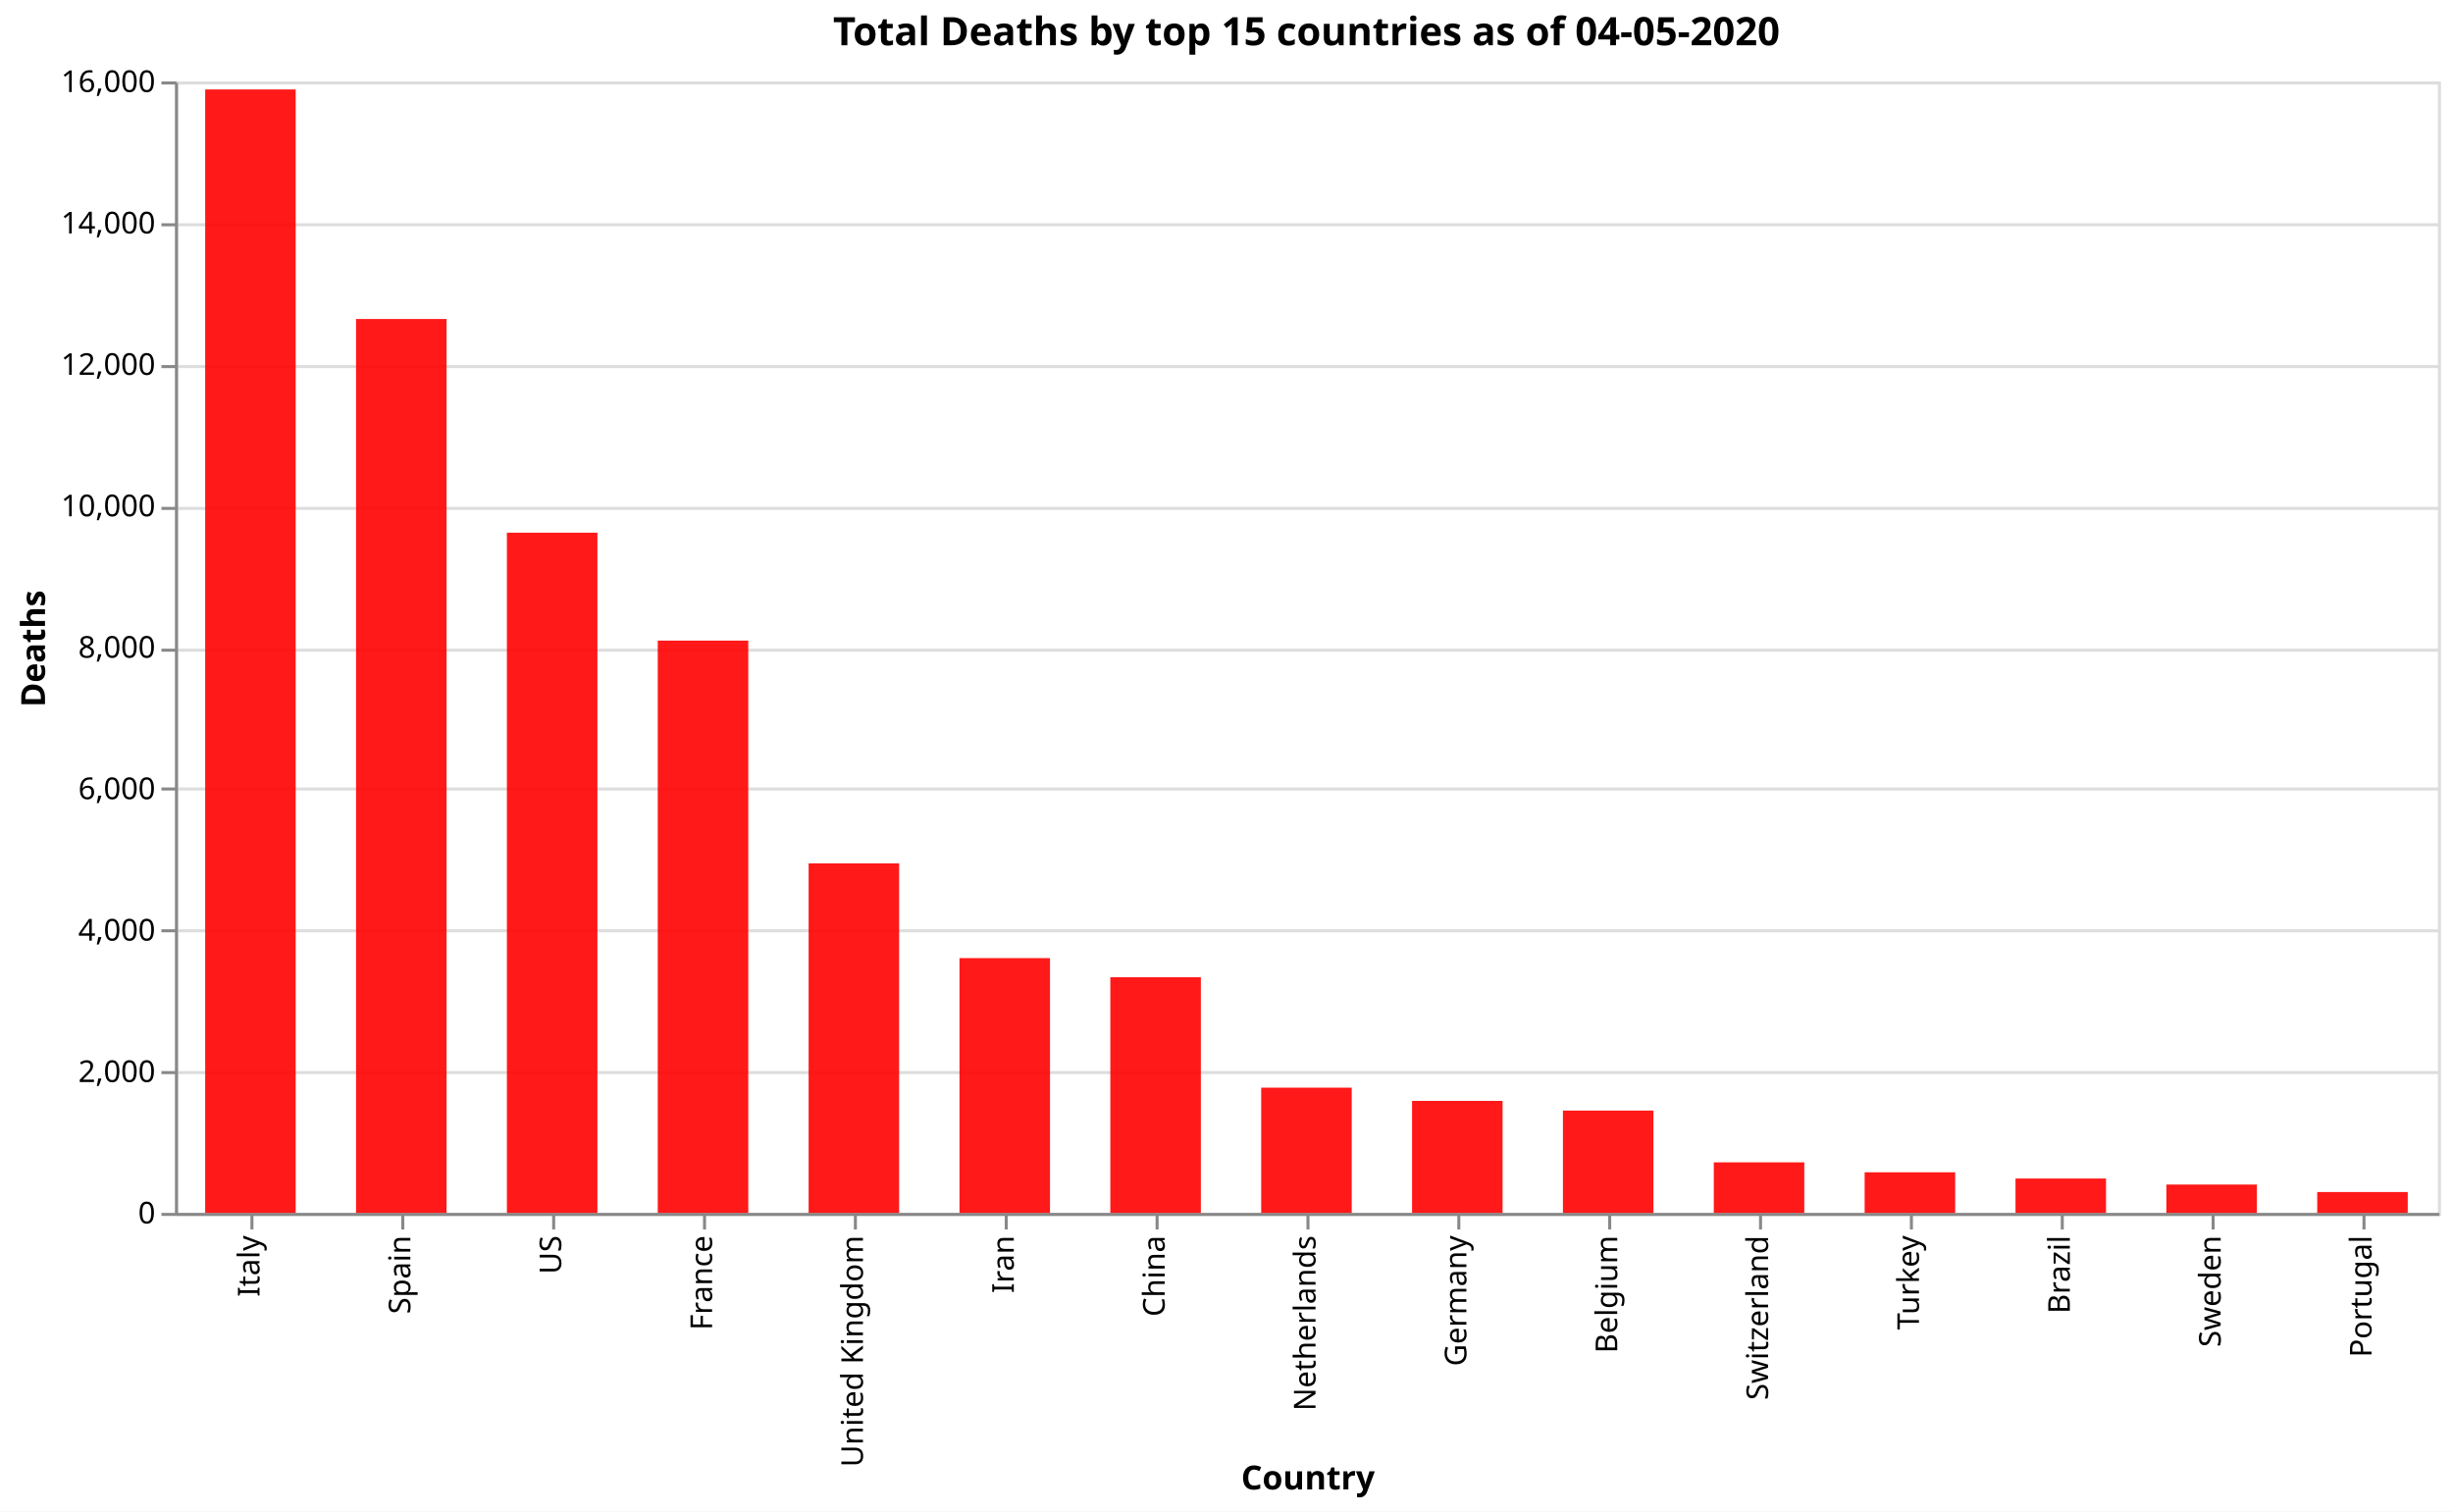
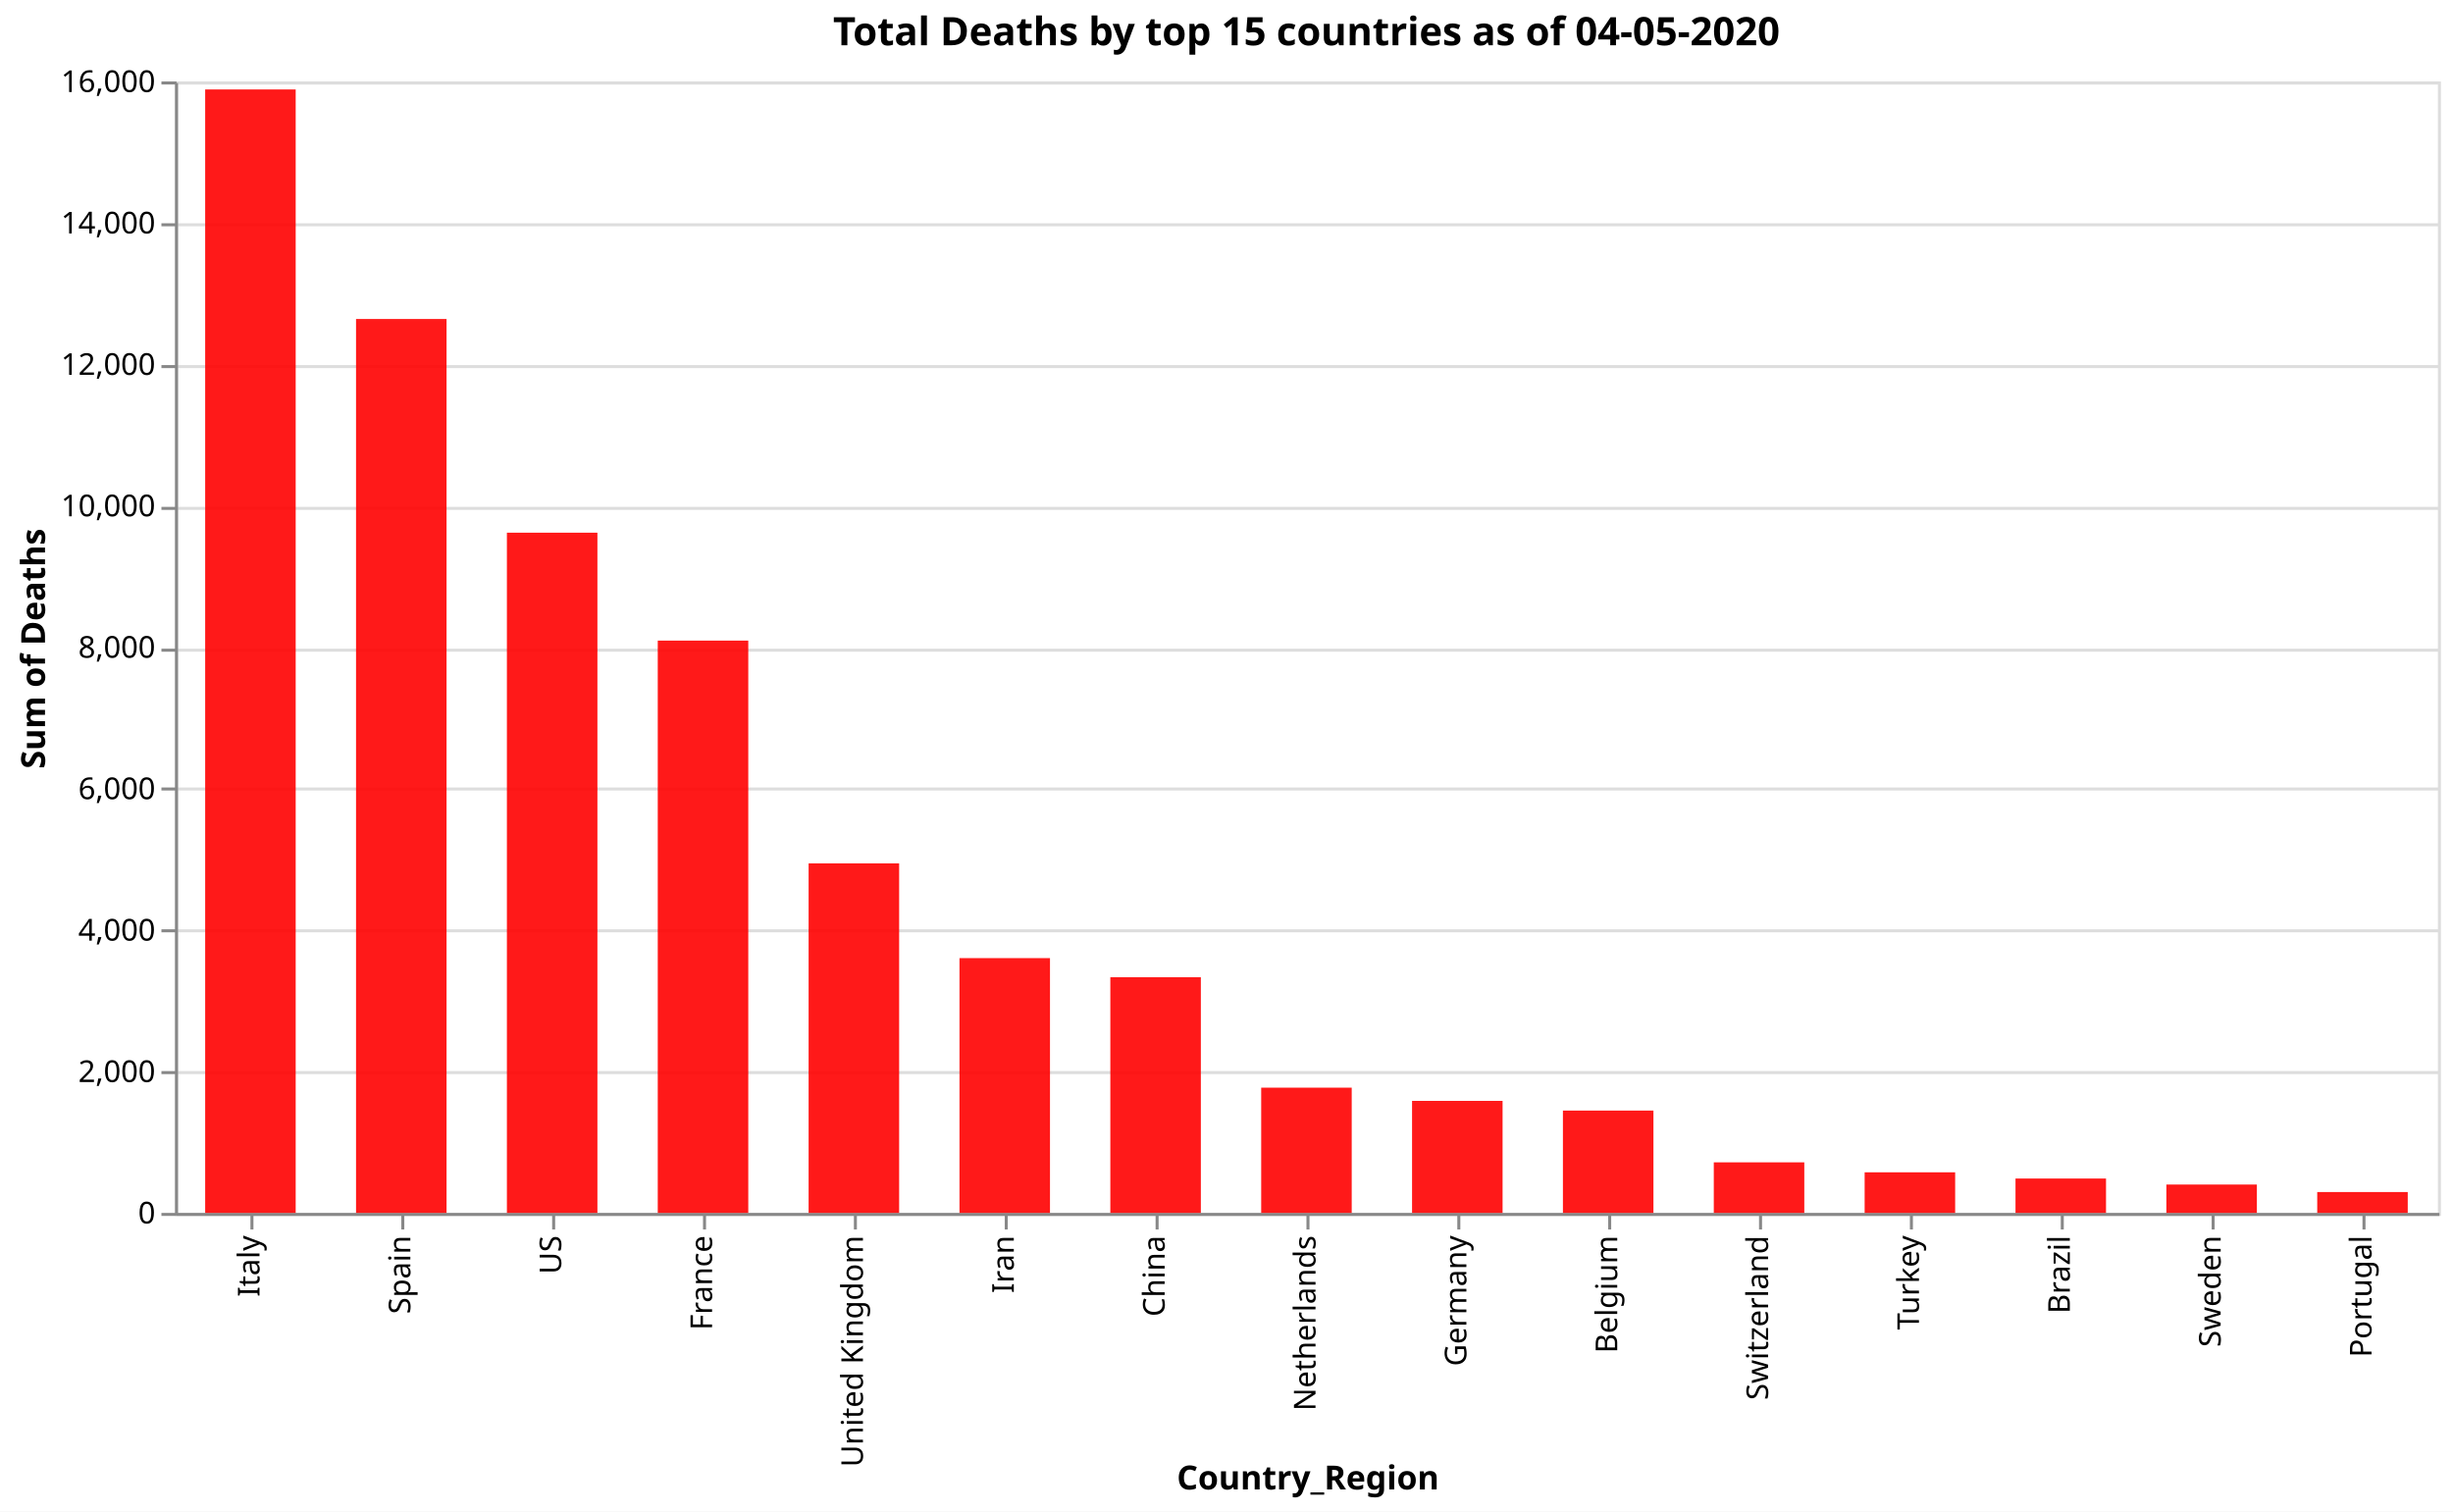
<svg xmlns="http://www.w3.org/2000/svg" class="marks" width="813" height="501" viewBox="0 0 813 501" version="1.1">
  <rect width="813" height="501" style="fill: white;" />
  <g transform="translate(58,27)">
    <g class="mark-group role-frame root">
      <g transform="translate(0,0)">
        <path class="background" d="M0.5,0.5h750v375h-750Z" style="fill: none; stroke: #ddd;" />
        <g>
          <g class="mark-group role-axis">
            <g transform="translate(0.5,0.5)">
              <path class="background" d="M0,0h0v0h0Z" style="pointer-events: none; fill: none;" />
              <g>
                <g class="mark-rule role-axis-grid" style="pointer-events: none;">
                  <line transform="translate(0,375)" x2="750" y2="0" style="fill: none; stroke: #ddd; stroke-width: 1; opacity: 1;" />
                  <line transform="translate(0,328)" x2="750" y2="0" style="fill: none; stroke: #ddd; stroke-width: 1; opacity: 1;" />
                  <line transform="translate(0,281)" x2="750" y2="0" style="fill: none; stroke: #ddd; stroke-width: 1; opacity: 1;" />
                  <line transform="translate(0,234)" x2="750" y2="0" style="fill: none; stroke: #ddd; stroke-width: 1; opacity: 1;" />
                  <line transform="translate(0,188)" x2="750" y2="0" style="fill: none; stroke: #ddd; stroke-width: 1; opacity: 1;" />
                  <line transform="translate(0,141)" x2="750" y2="0" style="fill: none; stroke: #ddd; stroke-width: 1; opacity: 1;" />
                  <line transform="translate(0,94)" x2="750" y2="0" style="fill: none; stroke: #ddd; stroke-width: 1; opacity: 1;" />
                  <line transform="translate(0,47)" x2="750" y2="0" style="fill: none; stroke: #ddd; stroke-width: 1; opacity: 1;" />
                  <line transform="translate(0,0)" x2="750" y2="0" style="fill: none; stroke: #ddd; stroke-width: 1; opacity: 1;" />
                </g>
              </g>
              <path class="foreground" d="" style="pointer-events: none; display: none; fill: none;" />
            </g>
          </g>
          <g class="mark-group role-axis">
            <g transform="translate(0.5,375.5)">
              <path class="background" d="M0,0h0v0h0Z" style="pointer-events: none; fill: none;" />
              <g>
                <g class="mark-rule role-axis-tick" style="pointer-events: none;">
                  <line transform="translate(25,0)" x2="0" y2="5" style="fill: none; stroke: #888; stroke-width: 1; opacity: 1;" />
                  <line transform="translate(75,0)" x2="0" y2="5" style="fill: none; stroke: #888; stroke-width: 1; opacity: 1;" />
                  <line transform="translate(125,0)" x2="0" y2="5" style="fill: none; stroke: #888; stroke-width: 1; opacity: 1;" />
                  <line transform="translate(175,0)" x2="0" y2="5" style="fill: none; stroke: #888; stroke-width: 1; opacity: 1;" />
                  <line transform="translate(225,0)" x2="0" y2="5" style="fill: none; stroke: #888; stroke-width: 1; opacity: 1;" />
                  <line transform="translate(275,0)" x2="0" y2="5" style="fill: none; stroke: #888; stroke-width: 1; opacity: 1;" />
                  <line transform="translate(325,0)" x2="0" y2="5" style="fill: none; stroke: #888; stroke-width: 1; opacity: 1;" />
                  <line transform="translate(375,0)" x2="0" y2="5" style="fill: none; stroke: #888; stroke-width: 1; opacity: 1;" />
                  <line transform="translate(425,0)" x2="0" y2="5" style="fill: none; stroke: #888; stroke-width: 1; opacity: 1;" />
                  <line transform="translate(475,0)" x2="0" y2="5" style="fill: none; stroke: #888; stroke-width: 1; opacity: 1;" />
                  <line transform="translate(525,0)" x2="0" y2="5" style="fill: none; stroke: #888; stroke-width: 1; opacity: 1;" />
                  <line transform="translate(575,0)" x2="0" y2="5" style="fill: none; stroke: #888; stroke-width: 1; opacity: 1;" />
                  <line transform="translate(625,0)" x2="0" y2="5" style="fill: none; stroke: #888; stroke-width: 1; opacity: 1;" />
                  <line transform="translate(675,0)" x2="0" y2="5" style="fill: none; stroke: #888; stroke-width: 1; opacity: 1;" />
                  <line transform="translate(725,0)" x2="0" y2="5" style="fill: none; stroke: #888; stroke-width: 1; opacity: 1;" />
                </g>
                <g class="mark-text role-axis-label" style="pointer-events: none;">
                  <text text-anchor="end" transform="translate(24.5,7) rotate(270) translate(0,3)" style="font-family: sans-serif; font-size: 10px; fill: #000; opacity: 1;">Italy</text>
                  <text text-anchor="end" transform="translate(74.5,7) rotate(270) translate(0,3)" style="font-family: sans-serif; font-size: 10px; fill: #000; opacity: 1;">Spain</text>
                  <text text-anchor="end" transform="translate(124.5,7) rotate(270) translate(0,3)" style="font-family: sans-serif; font-size: 10px; fill: #000; opacity: 1;">US</text>
                  <text text-anchor="end" transform="translate(174.5,7) rotate(270) translate(0,3)" style="font-family: sans-serif; font-size: 10px; fill: #000; opacity: 1;">France</text>
                  <text text-anchor="end" transform="translate(224.5,7) rotate(270) translate(0,3)" style="font-family: sans-serif; font-size: 10px; fill: #000; opacity: 1;">United Kingdom</text>
                  <text text-anchor="end" transform="translate(274.5,7) rotate(270) translate(0,3)" style="font-family: sans-serif; font-size: 10px; fill: #000; opacity: 1;">Iran</text>
                  <text text-anchor="end" transform="translate(324.5,7) rotate(270) translate(0,3)" style="font-family: sans-serif; font-size: 10px; fill: #000; opacity: 1;">China</text>
                  <text text-anchor="end" transform="translate(374.5,7) rotate(270) translate(0,3)" style="font-family: sans-serif; font-size: 10px; fill: #000; opacity: 1;">Netherlands</text>
                  <text text-anchor="end" transform="translate(424.5,7) rotate(270) translate(0,3)" style="font-family: sans-serif; font-size: 10px; fill: #000; opacity: 1;">Germany</text>
                  <text text-anchor="end" transform="translate(474.5,7) rotate(270) translate(0,3)" style="font-family: sans-serif; font-size: 10px; fill: #000; opacity: 1;">Belgium</text>
                  <text text-anchor="end" transform="translate(524.5,7) rotate(270) translate(0,3)" style="font-family: sans-serif; font-size: 10px; fill: #000; opacity: 1;">Switzerland</text>
                  <text text-anchor="end" transform="translate(574.5,7) rotate(270) translate(0,3)" style="font-family: sans-serif; font-size: 10px; fill: #000; opacity: 1;">Turkey</text>
                  <text text-anchor="end" transform="translate(624.5,7) rotate(270) translate(0,3)" style="font-family: sans-serif; font-size: 10px; fill: #000; opacity: 1;">Brazil</text>
                  <text text-anchor="end" transform="translate(674.5,7) rotate(270) translate(0,3)" style="font-family: sans-serif; font-size: 10px; fill: #000; opacity: 1;">Sweden</text>
                  <text text-anchor="end" transform="translate(724.5,7) rotate(270) translate(0,3)" style="font-family: sans-serif; font-size: 10px; fill: #000; opacity: 1;">Portugal</text>
                </g>
                <g class="mark-rule role-axis-domain" style="pointer-events: none;">
                  <line transform="translate(0,0)" x2="750" y2="0" style="fill: none; stroke: #888; stroke-width: 1; opacity: 1;" />
                </g>
                <g class="mark-text role-axis-title" style="pointer-events: none;">
-                   <text text-anchor="middle" transform="translate(375,91.15234)" style="font-family: sans-serif; font-size: 11px; font-weight: bold; fill: #000; opacity: 1;">Country</text>
+                   <text text-anchor="middle" transform="translate(375,91.15234)" style="font-family: sans-serif; font-size: 11px; font-weight: bold; fill: #000; opacity: 1;">Country_Region</text>
                </g>
              </g>
              <path class="foreground" d="" style="pointer-events: none; display: none; fill: none;" />
            </g>
          </g>
          <g class="mark-group role-axis">
            <g transform="translate(0.5,0.5)">
              <path class="background" d="M0,0h0v0h0Z" style="pointer-events: none; fill: none;" />
              <g>
                <g class="mark-rule role-axis-tick" style="pointer-events: none;">
                  <line transform="translate(0,375)" x2="-5" y2="0" style="fill: none; stroke: #888; stroke-width: 1; opacity: 1;" />
                  <line transform="translate(0,328)" x2="-5" y2="0" style="fill: none; stroke: #888; stroke-width: 1; opacity: 1;" />
                  <line transform="translate(0,281)" x2="-5" y2="0" style="fill: none; stroke: #888; stroke-width: 1; opacity: 1;" />
                  <line transform="translate(0,234)" x2="-5" y2="0" style="fill: none; stroke: #888; stroke-width: 1; opacity: 1;" />
                  <line transform="translate(0,188)" x2="-5" y2="0" style="fill: none; stroke: #888; stroke-width: 1; opacity: 1;" />
                  <line transform="translate(0,141)" x2="-5" y2="0" style="fill: none; stroke: #888; stroke-width: 1; opacity: 1;" />
                  <line transform="translate(0,94)" x2="-5" y2="0" style="fill: none; stroke: #888; stroke-width: 1; opacity: 1;" />
                  <line transform="translate(0,47)" x2="-5" y2="0" style="fill: none; stroke: #888; stroke-width: 1; opacity: 1;" />
                  <line transform="translate(0,0)" x2="-5" y2="0" style="fill: none; stroke: #888; stroke-width: 1; opacity: 1;" />
                </g>
                <g class="mark-text role-axis-label" style="pointer-events: none;">
                  <text text-anchor="end" transform="translate(-7,378)" style="font-family: sans-serif; font-size: 10px; fill: #000; opacity: 1;">0</text>
                  <text text-anchor="end" transform="translate(-7,331.125)" style="font-family: sans-serif; font-size: 10px; fill: #000; opacity: 1;">2,000</text>
                  <text text-anchor="end" transform="translate(-7,284.25)" style="font-family: sans-serif; font-size: 10px; fill: #000; opacity: 1;">4,000</text>
                  <text text-anchor="end" transform="translate(-7,237.375)" style="font-family: sans-serif; font-size: 10px; fill: #000; opacity: 1;">6,000</text>
                  <text text-anchor="end" transform="translate(-7,190.5)" style="font-family: sans-serif; font-size: 10px; fill: #000; opacity: 1;">8,000</text>
                  <text text-anchor="end" transform="translate(-7,143.625)" style="font-family: sans-serif; font-size: 10px; fill: #000; opacity: 1;">10,000</text>
                  <text text-anchor="end" transform="translate(-7,96.75)" style="font-family: sans-serif; font-size: 10px; fill: #000; opacity: 1;">12,000</text>
                  <text text-anchor="end" transform="translate(-7,49.875)" style="font-family: sans-serif; font-size: 10px; fill: #000; opacity: 1;">14,000</text>
                  <text text-anchor="end" transform="translate(-7,3)" style="font-family: sans-serif; font-size: 10px; fill: #000; opacity: 1;">16,000</text>
                </g>
                <g class="mark-rule role-axis-domain" style="pointer-events: none;">
                  <line transform="translate(0,375)" x2="0" y2="-375" style="fill: none; stroke: #888; stroke-width: 1; opacity: 1;" />
                </g>
                <g class="mark-text role-axis-title" style="pointer-events: none;">
-                   <text text-anchor="middle" transform="translate(-41.58594,187.5) rotate(-90) translate(0,-2)" style="font-family: sans-serif; font-size: 11px; font-weight: bold; fill: #000; opacity: 1;">Deaths</text>
+                   <text text-anchor="middle" transform="translate(-41.58594,187.5) rotate(-90) translate(0,-2)" style="font-family: sans-serif; font-size: 11px; font-weight: bold; fill: #000; opacity: 1;">Sum of Deaths</text>
                </g>
              </g>
              <path class="foreground" d="" style="pointer-events: none; display: none; fill: none;" />
            </g>
          </g>
          <g class="mark-rect role-mark marks">
-             <path d="M10,2.648h30v372.352h-30Z" style="fill: red; opacity: 0.9;" />
-             <path d="M60,78.727h30v296.273h-30Z" style="fill: red; opacity: 0.9;" />
            <path d="M110,149.555h30v225.445h-30Z" style="fill: red; opacity: 0.9;" />
-             <path d="M160,185.32h30v189.68h-30Z" style="fill: red; opacity: 0.9;" />
            <path d="M210,259.148h30v115.852h-30Z" style="fill: red; opacity: 0.9;" />
-             <path d="M260,290.555h30v84.445h-30Z" style="fill: red; opacity: 0.9;" />
            <path d="M310,296.883h30v78.117h-30Z" style="fill: red; opacity: 0.9;" />
            <path d="M360,333.492h30v41.508h-30Z" style="fill: red; opacity: 0.9;" />
+             <path d="M160,185.32h30v189.68h-30Z" style="fill: red; opacity: 0.9;" />
+             <path d="M460,341.086h30v33.914h-30Z" style="fill: red; opacity: 0.9;" />
+             <path d="M610,363.609h30v11.391h-30Z" style="fill: red; opacity: 0.9;" />
            <path d="M410,337.875h30v37.125h-30Z" style="fill: red; opacity: 0.9;" />
-             <path d="M460,341.086h30v33.914h-30Z" style="fill: red; opacity: 0.9;" />
+             <path d="M260,290.555h30v84.445h-30Z" style="fill: red; opacity: 0.9;" />
+             <path d="M10,2.648h30v372.352h-30Z" style="fill: red; opacity: 0.9;" />
+             <path d="M710,368.086h30v6.914h-30Z" style="fill: red; opacity: 0.9;" />
+             <path d="M60,78.727h30v296.273h-30Z" style="fill: red; opacity: 0.9;" />
+             <path d="M660,365.602h30v9.398h-30Z" style="fill: red; opacity: 0.9;" />
            <path d="M510,358.242h30v16.758h-30Z" style="fill: red; opacity: 0.9;" />
            <path d="M560,361.547h30v13.453h-30Z" style="fill: red; opacity: 0.9;" />
-             <path d="M610,363.609h30v11.391h-30Z" style="fill: red; opacity: 0.9;" />
-             <path d="M660,365.602h30v9.398h-30Z" style="fill: red; opacity: 0.9;" />
-             <path d="M710,368.086h30v6.914h-30Z" style="fill: red; opacity: 0.9;" />
          </g>
          <g class="mark-group role-title">
            <g transform="translate(375,-22)">
              <path class="background" d="M0,0h0v0h0Z" style="pointer-events: none; fill: none;" />
              <g>
                <g class="mark-text role-title-text" style="pointer-events: none;">
                  <text text-anchor="middle" transform="translate(0,10)" style="font-family: sans-serif; font-size: 13px; font-weight: bold; fill: #000; opacity: 1;">Total Deaths by top 15 countries as of 04-05-2020</text>
                </g>
              </g>
              <path class="foreground" d="" style="pointer-events: none; display: none; fill: none;" />
            </g>
          </g>
        </g>
        <path class="foreground" d="" style="display: none; fill: none;" />
      </g>
    </g>
  </g>
</svg>
